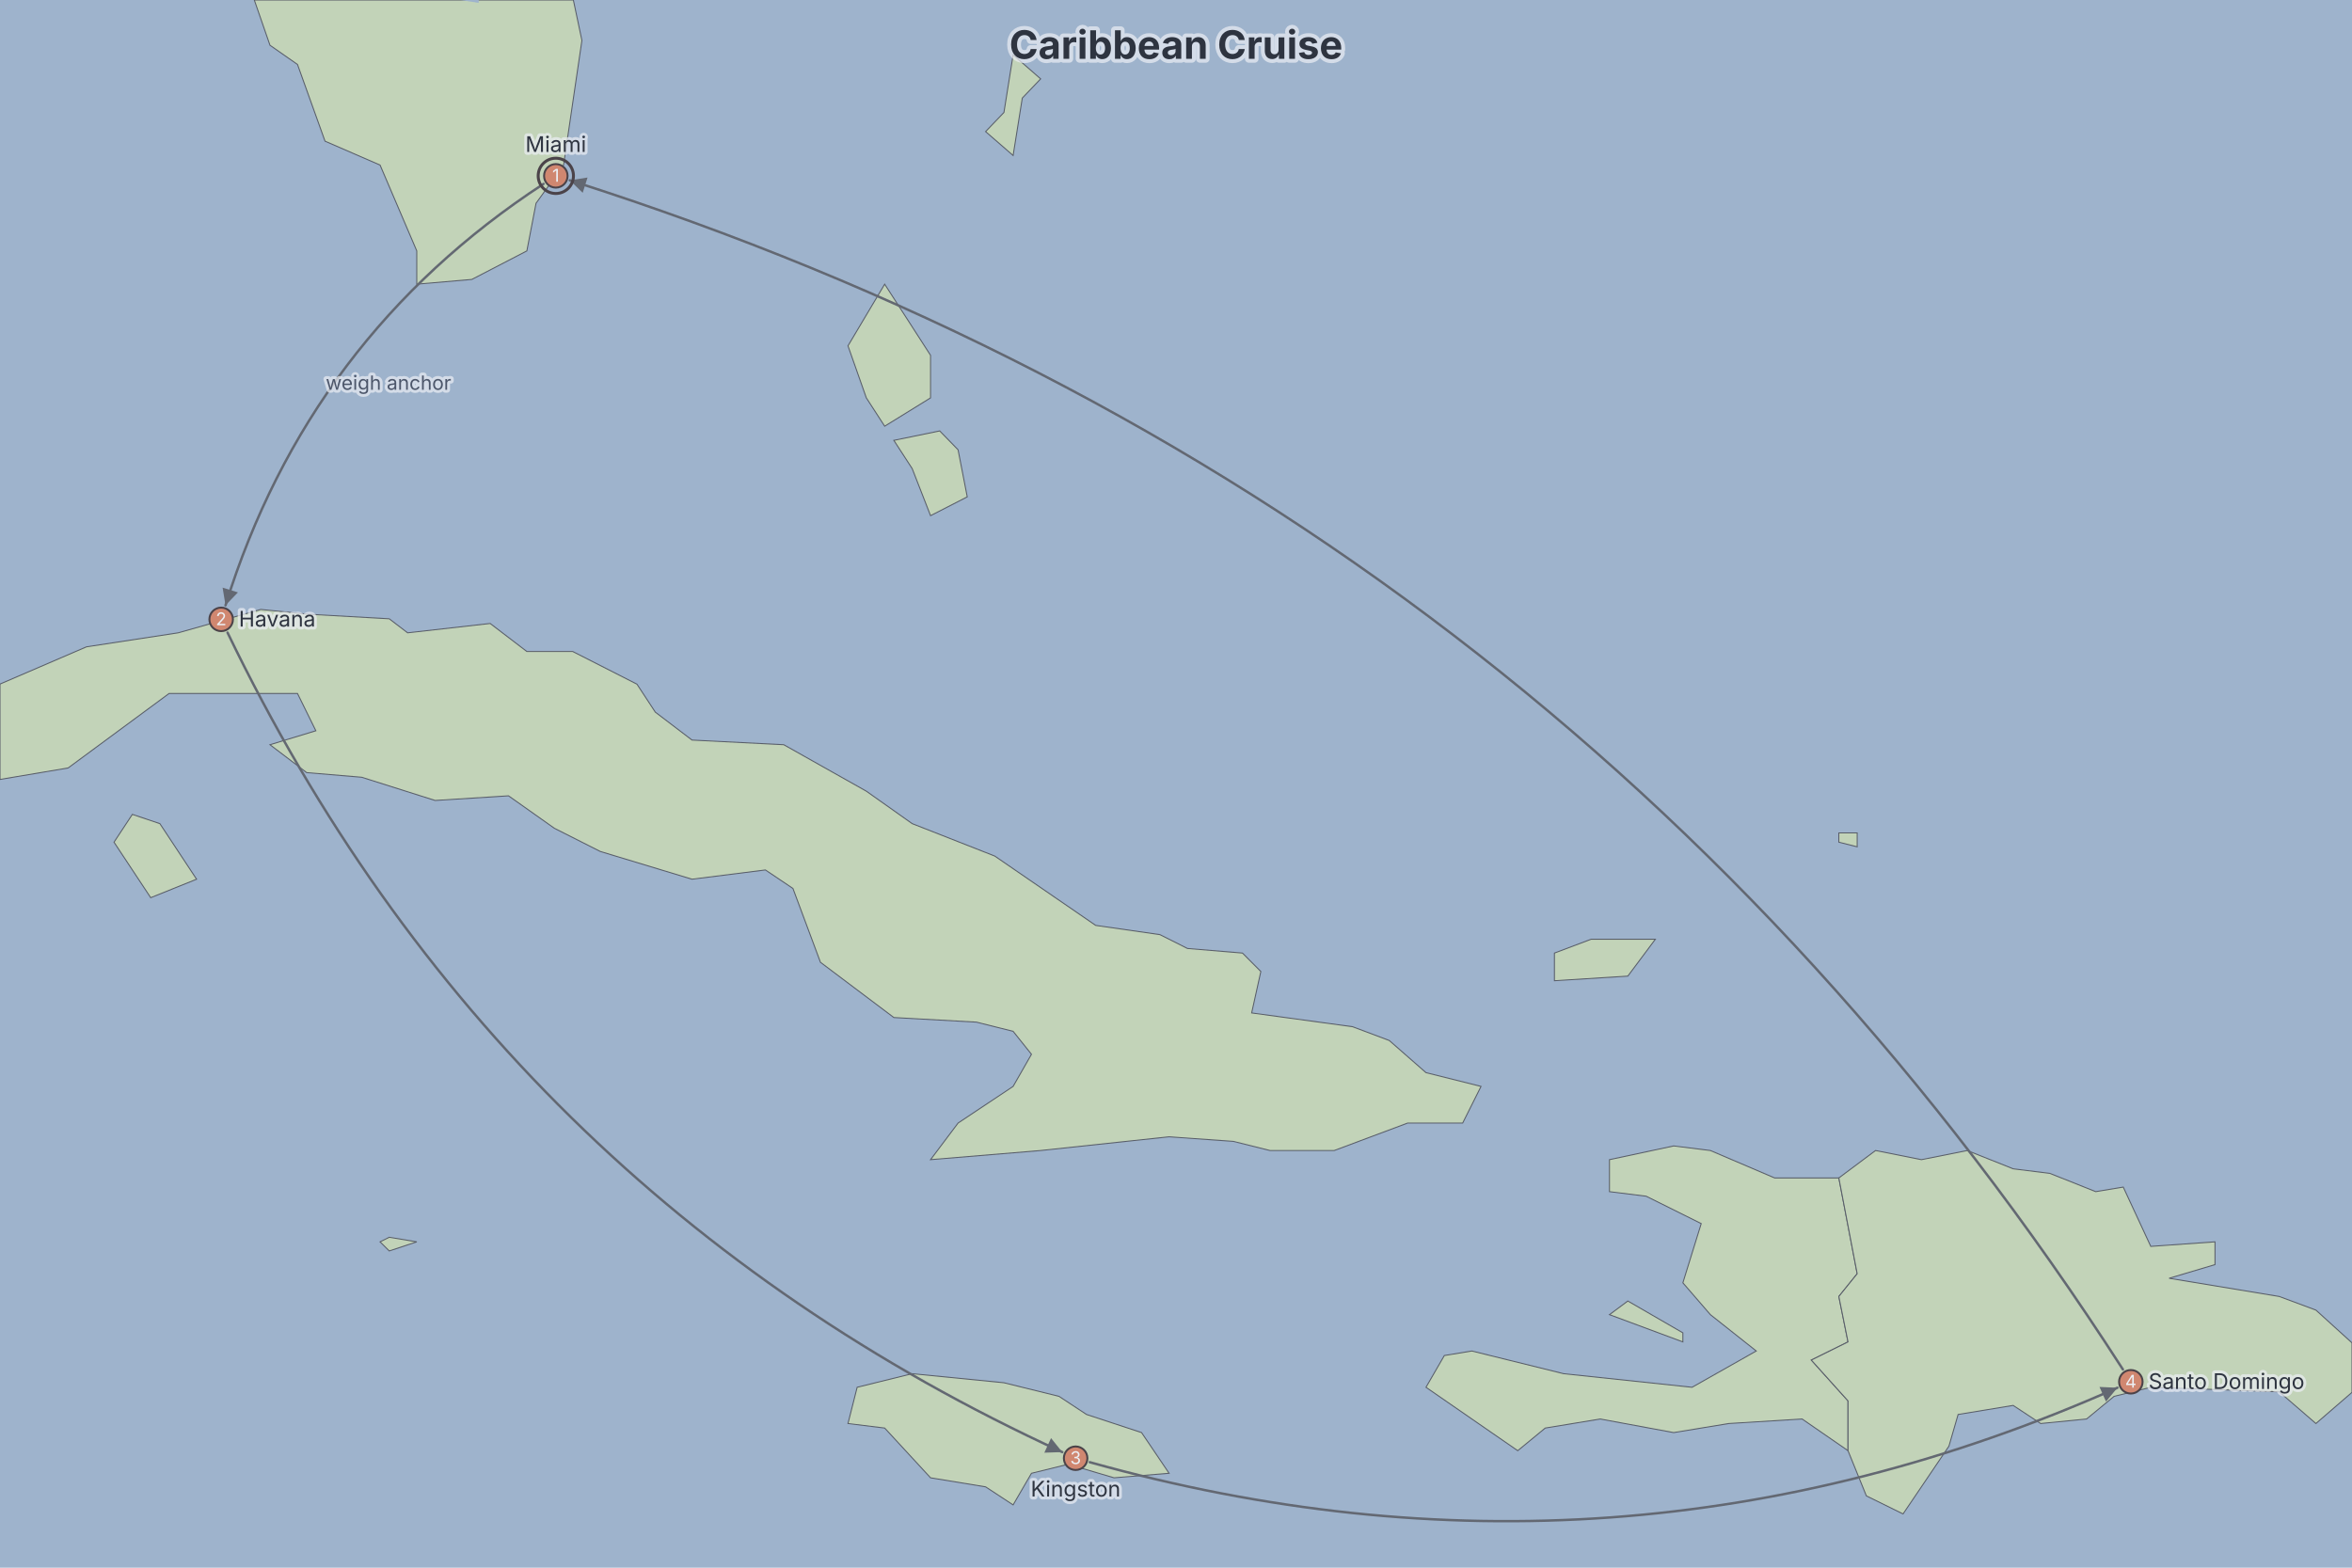
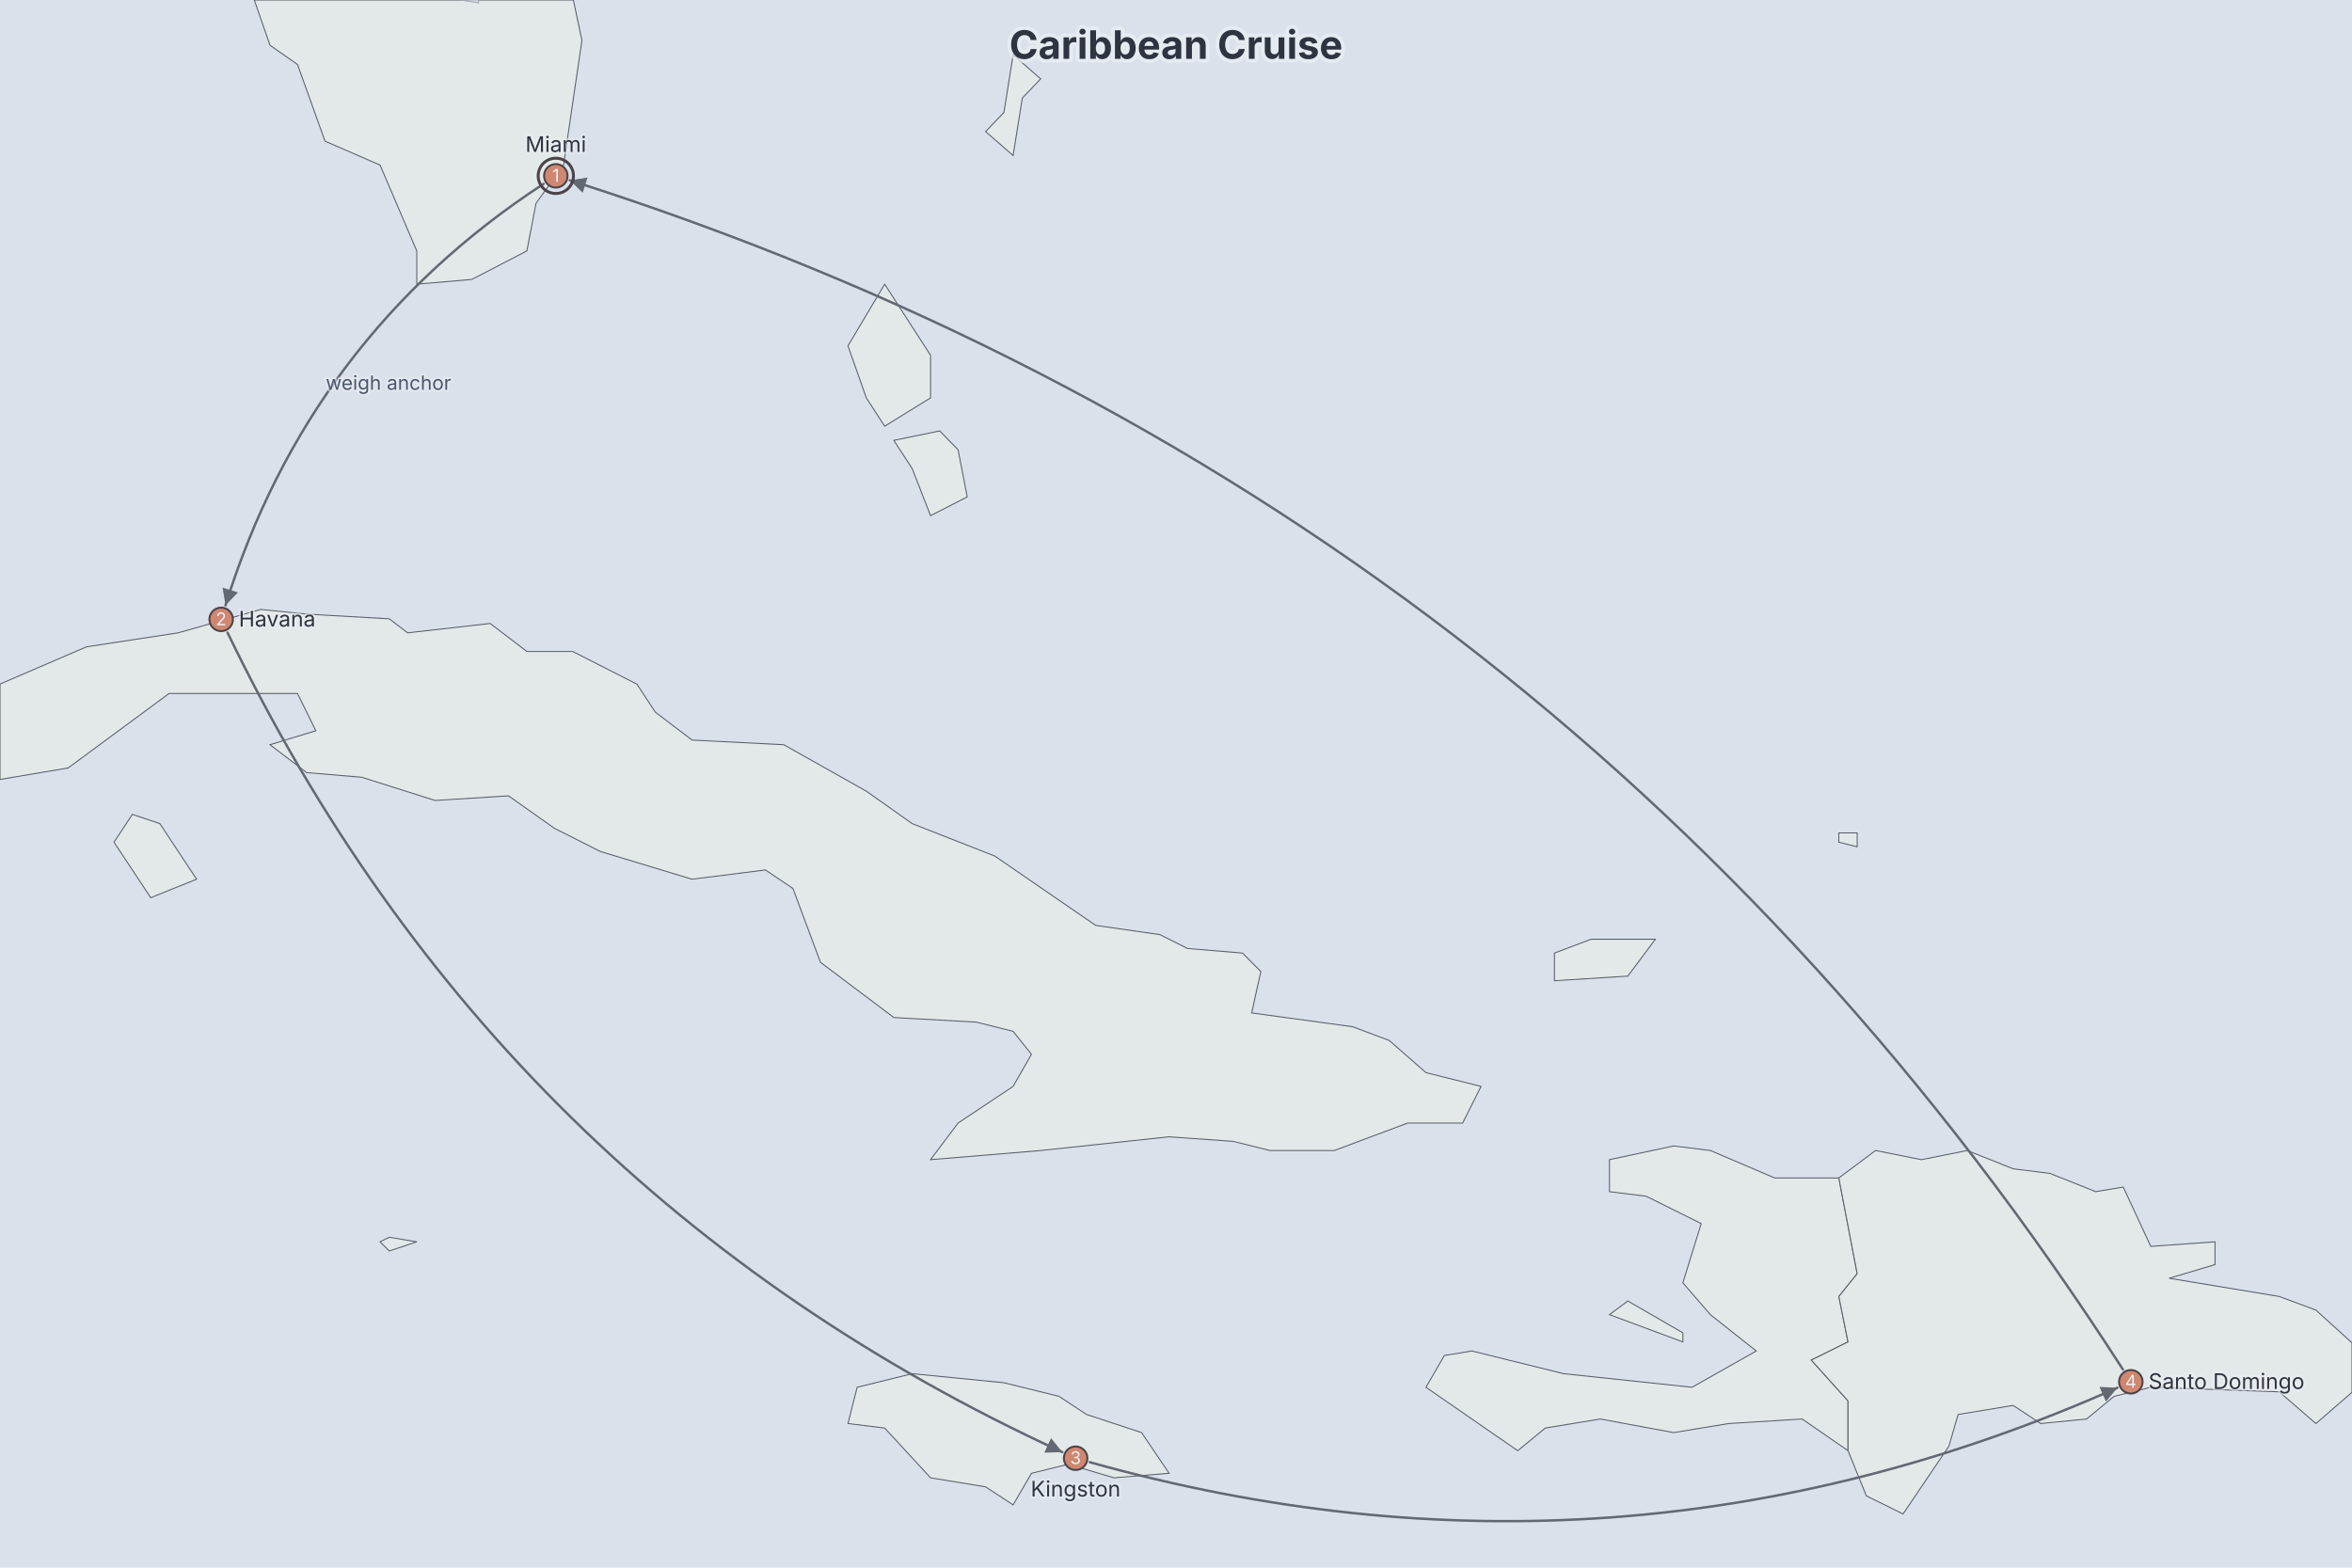
- <svg xmlns="http://www.w3.org/2000/svg" width="1200" height="800" viewBox="0 0 1200 800" preserveAspectRatio="xMidYMin meet" style="font-family: Inter, system-ui, Avenir, Helvetica, Arial, sans-serif; background: rgb(158, 179, 204);">
-   <rect width="1200" height="800" fill="#9eb3cc" />
+ <svg xmlns="http://www.w3.org/2000/svg" width="1200" height="800" viewBox="0 0 1200 800" preserveAspectRatio="xMidYMin meet" style="font-family: Inter, system-ui, Avenir, Helvetica, Arial, sans-serif; background: rgb(218, 225, 235);">
+   <rect width="1200" height="800" fill="#dae1eb" />
  <defs>
    <marker id="dgmo-map-arrow-0" viewBox="0 0 10 10" refX="10" refY="5" markerUnits="userSpaceOnUse" markerWidth="8.188" markerHeight="8.188" orient="auto-start-reverse">
      <path d="M0,0L10,5L0,10z" fill="#636872" />
    </marker>
    <marker id="dgmo-map-arrow-1" viewBox="0 0 10 10" refX="10" refY="5" markerUnits="userSpaceOnUse" markerWidth="8.188" markerHeight="8.188" orient="auto-start-reverse">
      <path d="M0,0L10,5L0,10z" fill="#636872" />
    </marker>
    <marker id="dgmo-map-arrow-2" viewBox="0 0 10 10" refX="10" refY="5" markerUnits="userSpaceOnUse" markerWidth="8.188" markerHeight="8.188" orient="auto-start-reverse">
      <path d="M0,0L10,5L0,10z" fill="#636872" />
    </marker>
    <marker id="dgmo-map-arrow-3" viewBox="0 0 10 10" refX="10" refY="5" markerUnits="userSpaceOnUse" markerWidth="8.188" markerHeight="8.188" orient="auto-start-reverse">
      <path d="M0,0L10,5L0,10z" fill="#636872" />
    </marker>
  </defs>
  <g class="dgmo-map-regions">
-     <path d="M292.53,0L296.895,20.64L287.533,84.236L273.49,103.725L268.809,128.034L240.724,142.593L212.638,145.017L212.638,128.034L193.914,84.236L165.829,72.037L151.786,32.901L137.743,23.093L129.742,0L292.53,0Z" fill="#c2d3b8" stroke="#585d68" stroke-width="0.5" />
-     <path d="M193.914,633.714L198.595,631.388L212.638,633.714L198.595,638.365Z" fill="#c2d3b8" stroke="#585d68" stroke-width="0.5" />
-     <path d="M947.545,432.132L938.183,429.769L938.183,425.041L947.545,425.041Z" fill="#c2d3b8" stroke="#585d68" stroke-width="0.5" />
-     <path d="M512.218,705.626L540.303,712.566L554.346,721.813L582.432,731.055L596.475,751.827L568.389,754.133L544.984,747.213L526.261,751.827L516.899,767.962L502.856,758.744L474.77,754.133L451.366,728.745L432.642,726.435L437.323,707.94L465.408,700.998Z" fill="#c2d3b8" stroke="#585d68" stroke-width="0.5" />
-     <path d="M938.183,601.112L947.545,649.985L938.183,661.595L942.864,684.787L924.14,694.053L942.864,714.878L942.864,740.29L919.459,724.124L882.011,726.435L853.926,731.055L816.478,724.124L788.393,728.745L774.35,740.29L727.541,707.94L736.903,691.737L750.945,689.421L797.755,700.998L863.288,707.94L896.054,689.421L872.65,670.877L858.607,654.63L867.969,624.407L839.883,610.435L821.159,608.105L821.159,591.782L853.926,584.781L872.65,587.115L905.416,601.112ZM858.607,680.152L858.607,684.787L821.159,670.877L830.521,663.916Z" fill="#c2d3b8" stroke="#585d68" stroke-width="0.5" />
-     <path d="M1200,710.525L1181.591,726.435L1162.867,710.253L1097.334,707.94L1078.611,712.566L1064.568,724.124L1041.163,726.435L1027.12,717.19L999.035,721.813L994.354,737.982L970.949,772.569L952.225,763.354L942.864,740.29L942.864,740.29L942.864,714.878L924.14,694.053L942.864,684.787L938.183,661.595L947.545,649.985L938.183,601.112L956.906,587.115L980.311,591.782L1003.716,587.115L1027.12,596.448L1045.844,598.78L1069.249,608.105L1083.292,605.774L1097.334,636.039L1130.101,633.714L1130.101,645.338L1106.696,652.308L1162.867,661.595L1181.591,668.557L1200,685.268L1200,710.525Z" fill="#c2d3b8" stroke="#585d68" stroke-width="0.5" />
-     <path d="M0,349.076L44.124,330.085L90.934,322.932L133.062,311.001L156.467,313.388L156.467,313.388L198.595,315.775L207.957,322.932L250.085,318.161L268.809,332.469L292.214,332.469L324.98,349.138L334.342,363.408L353.066,377.659L399.875,380.033L442.004,403.742L465.408,420.311L507.537,436.857L559.027,472.236L591.794,476.946L605.836,484.007L633.922,486.359L643.284,495.766L638.603,516.905L690.093,523.943L708.817,530.978L727.541,547.376L755.626,554.398L746.264,573.104L718.179,573.104L680.731,587.115L647.965,587.115L629.241,582.446L596.475,580.111L530.941,587.115L474.77,591.782L488.813,573.104L516.899,554.398L526.261,538.008L516.899,526.288L498.175,521.597L456.047,519.251L418.599,491.064L404.556,453.38L390.513,443.941L353.066,448.661L306.257,434.495L282.852,422.676L259.447,406.111L222,408.479L184.552,396.635L156.467,394.264L137.743,380.033L161.148,372.911L151.786,353.897L86.253,353.897L34.763,391.894L0,397.761L0,349.076ZM100.296,448.661L76.891,458.097L58.167,429.769L67.529,415.58L81.572,420.311Z" fill="#c2d3b8" stroke="#585d68" stroke-width="0.5" />
-     <path d="M479.451,219.902L488.813,229.527L493.494,253.552L474.77,263.147L465.408,239.143L456.047,224.716ZM516.899,79.358L502.856,67.153L512.218,57.379L516.899,27.998L530.941,40.25L521.58,50.042ZM844.564,479.3L830.521,498.116L793.074,500.467L793.074,486.359L811.797,479.3ZM474.77,181.317L474.77,203.038L451.366,217.495L442.004,203.038L432.642,176.485L451.366,145.017Z" fill="#c2d3b8" stroke="#585d68" stroke-width="0.5" />
-     <path d="M244.222,0L244.222,1.47L244.222,1.47L234.952,0L244.222,0Z" fill="#9eb3cc" stroke="none" stroke-width="0.5" />
+     <path d="M292.53,0L296.895,20.64L287.533,84.236L273.49,103.725L268.809,128.034L240.724,142.593L212.638,145.017L212.638,128.034L193.914,84.236L165.829,72.037L151.786,32.901L137.743,23.093L129.742,0L292.53,0Z" fill="#e3e9e8" stroke="#585d68" stroke-width="0.5" />
+     <path d="M193.914,633.714L198.595,631.388L212.638,633.714L198.595,638.365Z" fill="#e3e9e8" stroke="#585d68" stroke-width="0.5" />
+     <path d="M947.545,432.132L938.183,429.769L938.183,425.041L947.545,425.041Z" fill="#e3e9e8" stroke="#585d68" stroke-width="0.5" />
+     <path d="M512.218,705.626L540.303,712.566L554.346,721.813L582.432,731.055L596.475,751.827L568.389,754.133L544.984,747.213L526.261,751.827L516.899,767.962L502.856,758.744L474.77,754.133L451.366,728.745L432.642,726.435L437.323,707.94L465.408,700.998Z" fill="#e3e9e8" stroke="#585d68" stroke-width="0.5" />
+     <path d="M938.183,601.112L947.545,649.985L938.183,661.595L942.864,684.787L924.14,694.053L942.864,714.878L942.864,740.29L919.459,724.124L882.011,726.435L853.926,731.055L816.478,724.124L788.393,728.745L774.35,740.29L727.541,707.94L736.903,691.737L750.945,689.421L797.755,700.998L863.288,707.94L896.054,689.421L872.65,670.877L858.607,654.63L867.969,624.407L839.883,610.435L821.159,608.105L821.159,591.782L853.926,584.781L872.65,587.115L905.416,601.112ZM858.607,680.152L858.607,684.787L821.159,670.877L830.521,663.916Z" fill="#e3e9e8" stroke="#585d68" stroke-width="0.5" />
+     <path d="M1200,710.525L1181.591,726.435L1162.867,710.253L1097.334,707.94L1078.611,712.566L1064.568,724.124L1041.163,726.435L1027.12,717.19L999.035,721.813L994.354,737.982L970.949,772.569L952.225,763.354L942.864,740.29L942.864,740.29L942.864,714.878L924.14,694.053L942.864,684.787L938.183,661.595L947.545,649.985L938.183,601.112L956.906,587.115L980.311,591.782L1003.716,587.115L1027.12,596.448L1045.844,598.78L1069.249,608.105L1083.292,605.774L1097.334,636.039L1130.101,633.714L1130.101,645.338L1106.696,652.308L1162.867,661.595L1181.591,668.557L1200,685.268L1200,710.525Z" fill="#e3e9e8" stroke="#585d68" stroke-width="0.5" />
+     <path d="M0,349.076L44.124,330.085L90.934,322.932L133.062,311.001L156.467,313.388L156.467,313.388L198.595,315.775L207.957,322.932L250.085,318.161L268.809,332.469L292.214,332.469L324.98,349.138L334.342,363.408L353.066,377.659L399.875,380.033L442.004,403.742L465.408,420.311L507.537,436.857L559.027,472.236L591.794,476.946L605.836,484.007L633.922,486.359L643.284,495.766L638.603,516.905L690.093,523.943L708.817,530.978L727.541,547.376L755.626,554.398L746.264,573.104L718.179,573.104L680.731,587.115L647.965,587.115L629.241,582.446L596.475,580.111L530.941,587.115L474.77,591.782L488.813,573.104L516.899,554.398L526.261,538.008L516.899,526.288L498.175,521.597L456.047,519.251L418.599,491.064L404.556,453.38L390.513,443.941L353.066,448.661L306.257,434.495L282.852,422.676L259.447,406.111L222,408.479L184.552,396.635L156.467,394.264L137.743,380.033L161.148,372.911L151.786,353.897L86.253,353.897L34.763,391.894L0,397.761L0,349.076ZM100.296,448.661L76.891,458.097L58.167,429.769L67.529,415.58L81.572,420.311Z" fill="#e3e9e8" stroke="#585d68" stroke-width="0.5" />
+     <path d="M479.451,219.902L488.813,229.527L493.494,253.552L474.77,263.147L465.408,239.143L456.047,224.716ZM516.899,79.358L502.856,67.153L512.218,57.379L516.899,27.998L530.941,40.25L521.58,50.042ZM844.564,479.3L830.521,498.116L793.074,500.467L793.074,486.359L811.797,479.3ZM474.77,181.317L474.77,203.038L451.366,217.495L442.004,203.038L432.642,176.485L451.366,145.017Z" fill="#e3e9e8" stroke="#585d68" stroke-width="0.5" />
+     <path d="M244.222,0L244.222,1.47L244.222,1.47L234.952,0L244.222,0Z" fill="#dae1eb" stroke="#a0a6b0" stroke-width="0.5" />
  </g>
  <g class="dgmo-map-legs" fill="none">
    <path d="M277.305,93.841Q157.469,172.17 115.057,308.908" stroke="#636872" stroke-width="1.25" stroke-linecap="round" marker-end="url(#dgmo-map-arrow-0)" />
-     <text x="198.209" y="198.904" text-anchor="middle" font-size="10" fill="#4c566a" paint-order="stroke fill" stroke="#eceff4" stroke-width="3" stroke-linejoin="round" stroke-opacity="0.7">weigh anchor</text>
+     <text x="198.209" y="198.904" text-anchor="middle" font-size="10" fill="#4c566a" paint-order="stroke fill" stroke="#eceff4" stroke-width="2" stroke-linejoin="round" stroke-linecap="round" stroke-opacity="0.55">weigh anchor</text>
    <path d="M116.09,322.828Q253.76,608.579 541.976,741.012" stroke="#636872" stroke-width="1.25" stroke-linecap="round" marker-end="url(#dgmo-map-arrow-1)" />
    <path d="M556.013,746.167Q825,821.545 1080.31,708.177" stroke="#636872" stroke-width="1.25" stroke-linecap="round" marker-end="url(#dgmo-map-arrow-2)" />
    <path d="M1083.107,698.826Q796.145,252.79 290.73,92.011" stroke="#636872" stroke-width="1.25" stroke-linecap="round" marker-end="url(#dgmo-map-arrow-3)" />
  </g>
  <g class="dgmo-map-pois">
    <circle cx="283.583" cy="89.738" r="9" fill="none" stroke="#4b4349" stroke-width="1.5" />
    <circle cx="283.583" cy="89.738" r="6" fill="#d08770" stroke="#4b4349" stroke-width="1" data-line-number="4" data-poi="miami" />
    <text x="283.583" y="92.738" text-anchor="middle" font-size="9" fill="#eceff4">1</text>
    <circle cx="112.835" cy="316.071" r="6" fill="#d08770" stroke="#4b4349" stroke-width="1" data-line-number="5" data-poi="havana" />
    <text x="112.835" y="319.071" text-anchor="middle" font-size="9" fill="#eceff4">2</text>
    <circle cx="548.791" cy="744.143" r="6" fill="#d08770" stroke="#4b4349" stroke-width="1" data-line-number="6" data-poi="kingston" />
    <text x="548.791" y="747.143" text-anchor="middle" font-size="9" fill="#eceff4">3</text>
    <circle cx="1087.165" cy="705.133" r="6" fill="#d08770" stroke="#4b4349" stroke-width="1" data-line-number="7" data-poi="santo domingo" />
    <text x="1087.165" y="708.133" text-anchor="middle" font-size="9" fill="#eceff4">4</text>
  </g>
  <g class="dgmo-map-labels">
-     <text x="283.583" y="77.529" text-anchor="middle" font-size="11" fill="#2e3440" paint-order="stroke fill" stroke="#eceff4" stroke-width="3" stroke-linejoin="round" stroke-opacity="0.7" data-poi="miami" style="cursor: default;">Miami</text>
-     <text x="121.835" y="319.738" text-anchor="start" font-size="11" fill="#2e3440" paint-order="stroke fill" stroke="#eceff4" stroke-width="3" stroke-linejoin="round" stroke-opacity="0.7" data-poi="havana" style="cursor: default;">Havana</text>
-     <text x="548.791" y="763.685" text-anchor="middle" font-size="11" fill="#2e3440" paint-order="stroke fill" stroke="#eceff4" stroke-width="3" stroke-linejoin="round" stroke-opacity="0.7" data-poi="kingston" style="cursor: default;">Kingston</text>
-     <text x="1096.165" y="708.8" text-anchor="start" font-size="11" fill="#2e3440" paint-order="stroke fill" stroke="#eceff4" stroke-width="3" stroke-linejoin="round" stroke-opacity="0.7" data-poi="santo domingo" style="cursor: default;">Santo Domingo</text>
+     <text x="283.583" y="77.529" text-anchor="middle" font-size="11" fill="#2e3440" paint-order="stroke fill" stroke="#eceff4" stroke-width="2" stroke-linejoin="round" stroke-linecap="round" stroke-opacity="0.55" data-poi="miami" style="cursor: default;">Miami</text>
+     <text x="121.835" y="319.738" text-anchor="start" font-size="11" fill="#2e3440" paint-order="stroke fill" stroke="#eceff4" stroke-width="2" stroke-linejoin="round" stroke-linecap="round" stroke-opacity="0.55" data-poi="havana" style="cursor: default;">Havana</text>
+     <text x="548.791" y="763.685" text-anchor="middle" font-size="11" fill="#2e3440" paint-order="stroke fill" stroke="#eceff4" stroke-width="2" stroke-linejoin="round" stroke-linecap="round" stroke-opacity="0.55" data-poi="kingston" style="cursor: default;">Kingston</text>
+     <text x="1096.165" y="708.8" text-anchor="start" font-size="11" fill="#2e3440" paint-order="stroke fill" stroke="#eceff4" stroke-width="2" stroke-linejoin="round" stroke-linecap="round" stroke-opacity="0.55" data-poi="santo domingo" style="cursor: default;">Santo Domingo</text>
  </g>
-   <text x="600" y="30" text-anchor="middle" font-size="20" font-weight="700" fill="#2e3440" paint-order="stroke fill" stroke="#eceff4" stroke-width="4" stroke-linejoin="round" stroke-opacity="0.7">Caribbean Cruise</text>
+   <text class="dgmo-map-title" x="600" y="30" text-anchor="middle" font-size="20" font-weight="700" fill="#2e3440" paint-order="stroke fill" stroke="#eceff4" stroke-width="4" stroke-linejoin="round" stroke-opacity="0.7">Caribbean Cruise</text>
</svg>
